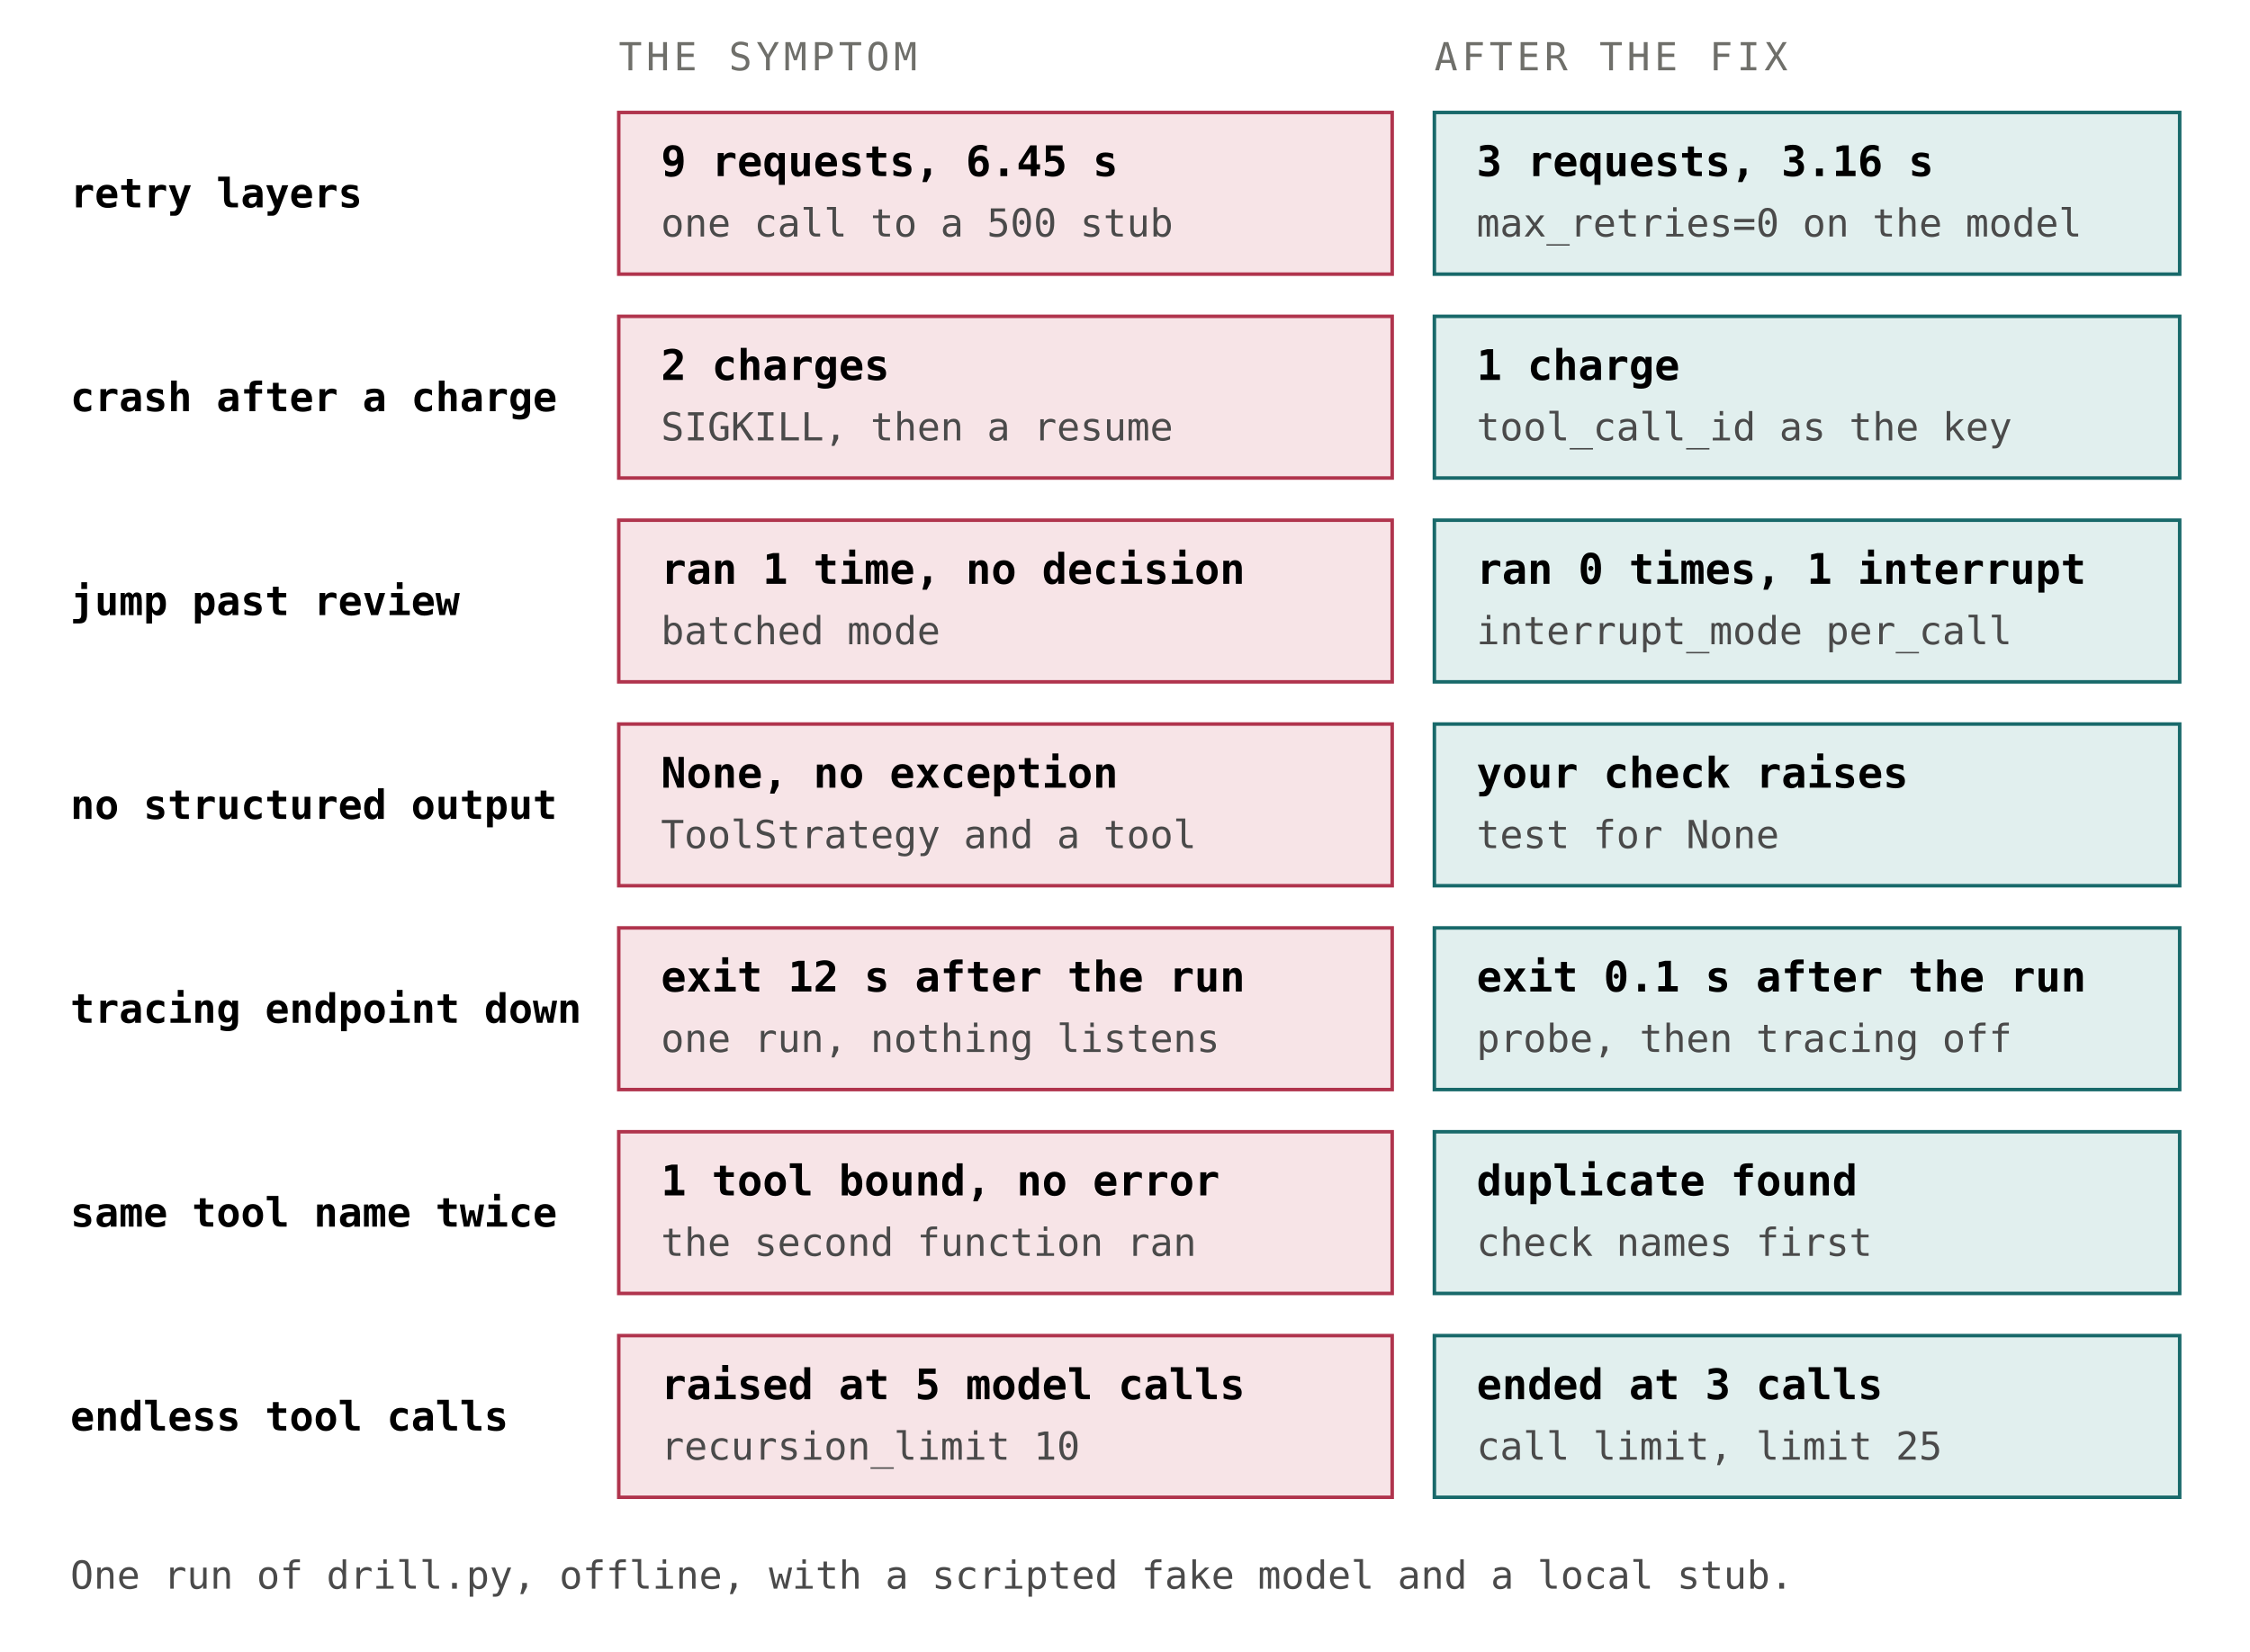
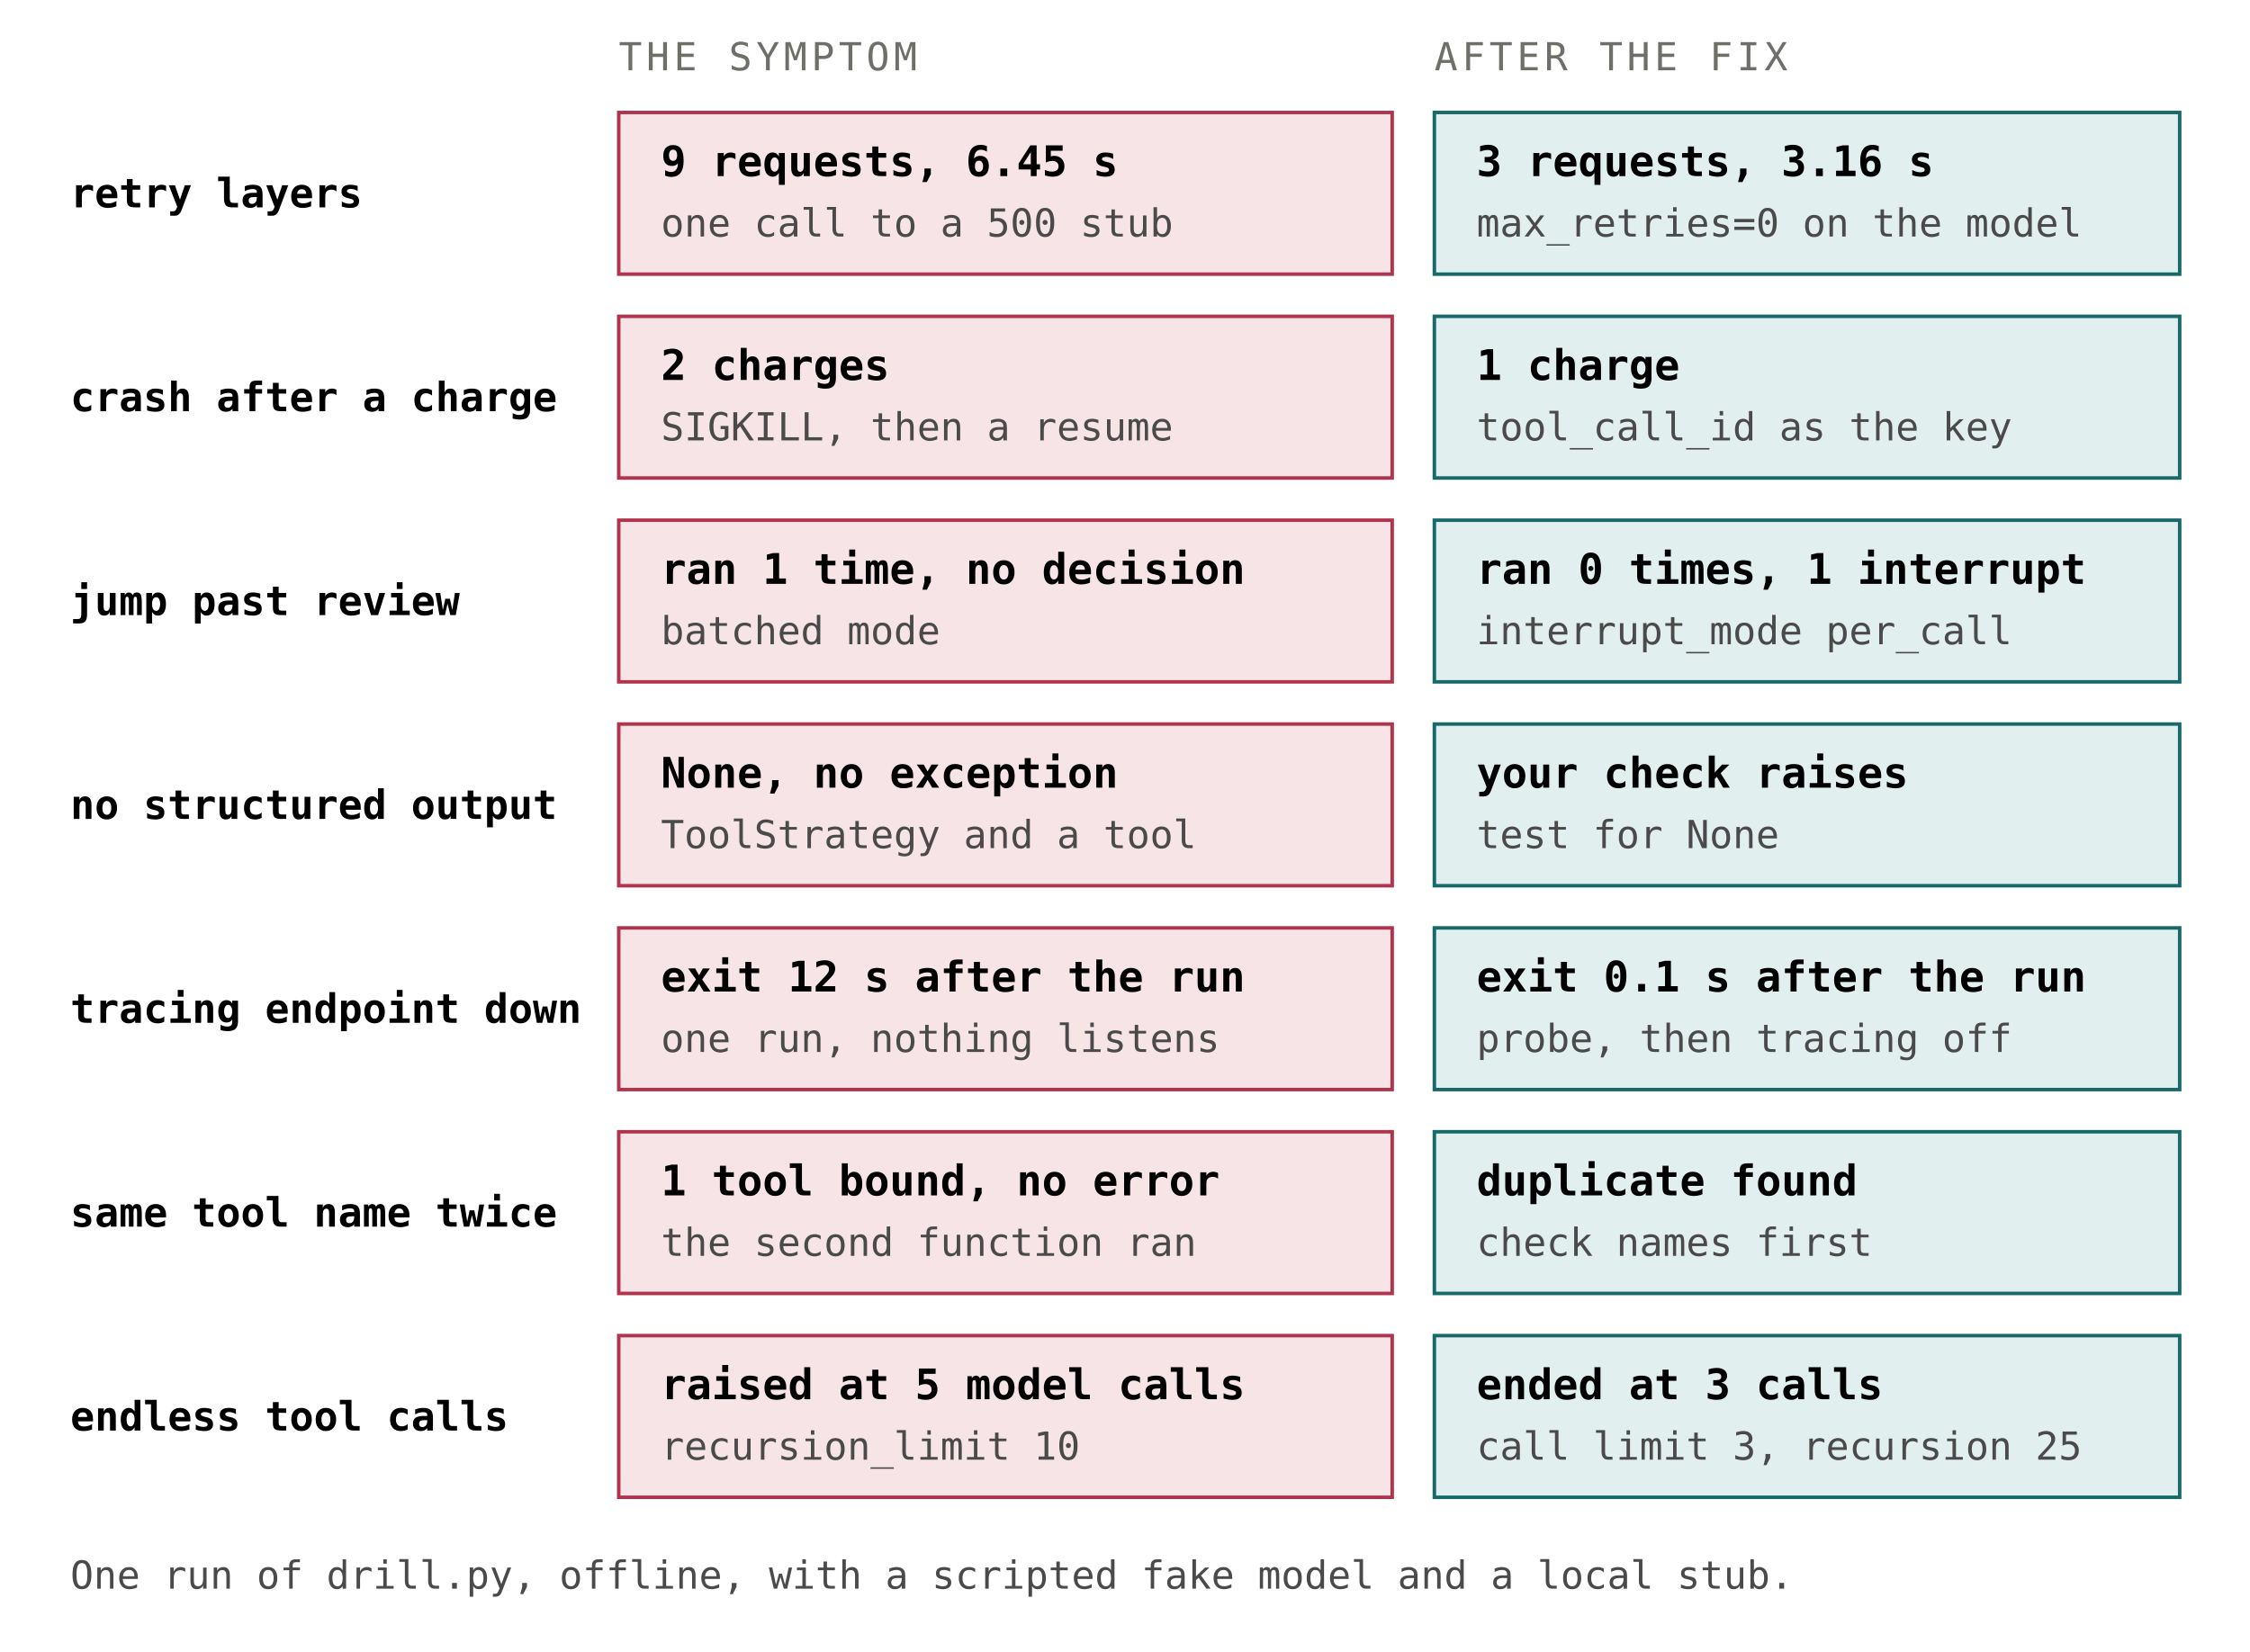
<svg xmlns="http://www.w3.org/2000/svg" viewBox="0 0 640 470" role="img" aria-labelledby="fig-8-5-title fig-8-5-desc" font-family="JetBrains Mono, ui-monospace, monospace">
  <text x="176" y="20" font-size="11" letter-spacing="1.2" fill="var(--m-ink-mute, #6f6f6a)">THE SYMPTOM</text>
  <text x="408" y="20" font-size="11" letter-spacing="1.2" fill="var(--m-ink-mute, #6f6f6a)">AFTER THE FIX</text>
  <text x="20" y="59" font-size="11.5" font-weight="700">retry layers</text>
  <rect x="176" y="32" width="220" height="46" fill="var(--m-rose-fill, #f7e4e7)" stroke="var(--m-rose-ink, #b0344d)" />
  <text x="188" y="50.1" font-size="12" font-weight="700">9 requests, 6.45 s</text>
  <text x="188" y="67.3" font-size="11" class="m-serif" fill="var(--m-ink-soft, #4a4a4a)">one call to a 500 stub</text>
  <rect x="408" y="32" width="212" height="46" fill="var(--m-teal-fill, #e1efee)" stroke="var(--m-teal-ink, #18696a)" />
  <text x="420" y="50.1" font-size="12" font-weight="700">3 requests, 3.16 s</text>
  <text x="420" y="67.3" font-size="11" class="m-serif" fill="var(--m-ink-soft, #4a4a4a)">max_retries=0 on the model</text>
  <text x="20" y="117" font-size="11.5" font-weight="700">crash after a charge</text>
  <rect x="176" y="90" width="220" height="46" fill="var(--m-rose-fill, #f7e4e7)" stroke="var(--m-rose-ink, #b0344d)" />
  <text x="188" y="108.1" font-size="12" font-weight="700">2 charges</text>
  <text x="188" y="125.3" font-size="11" class="m-serif" fill="var(--m-ink-soft, #4a4a4a)">SIGKILL, then a resume</text>
  <rect x="408" y="90" width="212" height="46" fill="var(--m-teal-fill, #e1efee)" stroke="var(--m-teal-ink, #18696a)" />
  <text x="420" y="108.1" font-size="12" font-weight="700">1 charge</text>
  <text x="420" y="125.3" font-size="11" class="m-serif" fill="var(--m-ink-soft, #4a4a4a)">tool_call_id as the key</text>
  <text x="20" y="175" font-size="11.5" font-weight="700">jump past review</text>
  <rect x="176" y="148" width="220" height="46" fill="var(--m-rose-fill, #f7e4e7)" stroke="var(--m-rose-ink, #b0344d)" />
  <text x="188" y="166.1" font-size="12" font-weight="700">ran 1 time, no decision</text>
  <text x="188" y="183.3" font-size="11" class="m-serif" fill="var(--m-ink-soft, #4a4a4a)">batched mode</text>
  <rect x="408" y="148" width="212" height="46" fill="var(--m-teal-fill, #e1efee)" stroke="var(--m-teal-ink, #18696a)" />
  <text x="420" y="166.1" font-size="12" font-weight="700">ran 0 times, 1 interrupt</text>
  <text x="420" y="183.3" font-size="11" class="m-serif" fill="var(--m-ink-soft, #4a4a4a)">interrupt_mode per_call</text>
  <text x="20" y="233" font-size="11.5" font-weight="700">no structured output</text>
  <rect x="176" y="206" width="220" height="46" fill="var(--m-rose-fill, #f7e4e7)" stroke="var(--m-rose-ink, #b0344d)" />
  <text x="188" y="224.1" font-size="12" font-weight="700">None, no exception</text>
  <text x="188" y="241.3" font-size="11" class="m-serif" fill="var(--m-ink-soft, #4a4a4a)">ToolStrategy and a tool</text>
  <rect x="408" y="206" width="212" height="46" fill="var(--m-teal-fill, #e1efee)" stroke="var(--m-teal-ink, #18696a)" />
  <text x="420" y="224.1" font-size="12" font-weight="700">your check raises</text>
  <text x="420" y="241.3" font-size="11" class="m-serif" fill="var(--m-ink-soft, #4a4a4a)">test for None</text>
  <text x="20" y="291" font-size="11.5" font-weight="700">tracing endpoint down</text>
  <rect x="176" y="264" width="220" height="46" fill="var(--m-rose-fill, #f7e4e7)" stroke="var(--m-rose-ink, #b0344d)" />
  <text x="188" y="282.1" font-size="12" font-weight="700">exit 12 s after the run</text>
  <text x="188" y="299.3" font-size="11" class="m-serif" fill="var(--m-ink-soft, #4a4a4a)">one run, nothing listens</text>
  <rect x="408" y="264" width="212" height="46" fill="var(--m-teal-fill, #e1efee)" stroke="var(--m-teal-ink, #18696a)" />
  <text x="420" y="282.1" font-size="12" font-weight="700">exit 0.1 s after the run</text>
  <text x="420" y="299.3" font-size="11" class="m-serif" fill="var(--m-ink-soft, #4a4a4a)">probe, then tracing off</text>
  <text x="20" y="349" font-size="11.5" font-weight="700">same tool name twice</text>
  <rect x="176" y="322" width="220" height="46" fill="var(--m-rose-fill, #f7e4e7)" stroke="var(--m-rose-ink, #b0344d)" />
  <text x="188" y="340.1" font-size="12" font-weight="700">1 tool bound, no error</text>
  <text x="188" y="357.3" font-size="11" class="m-serif" fill="var(--m-ink-soft, #4a4a4a)">the second function ran</text>
  <rect x="408" y="322" width="212" height="46" fill="var(--m-teal-fill, #e1efee)" stroke="var(--m-teal-ink, #18696a)" />
  <text x="420" y="340.1" font-size="12" font-weight="700">duplicate found</text>
  <text x="420" y="357.3" font-size="11" class="m-serif" fill="var(--m-ink-soft, #4a4a4a)">check names first</text>
  <text x="20" y="407" font-size="11.5" font-weight="700">endless tool calls</text>
  <rect x="176" y="380" width="220" height="46" fill="var(--m-rose-fill, #f7e4e7)" stroke="var(--m-rose-ink, #b0344d)" />
  <text x="188" y="398.1" font-size="12" font-weight="700">raised at 5 model calls</text>
  <text x="188" y="415.3" font-size="11" class="m-serif" fill="var(--m-ink-soft, #4a4a4a)">recursion_limit 10</text>
  <rect x="408" y="380" width="212" height="46" fill="var(--m-teal-fill, #e1efee)" stroke="var(--m-teal-ink, #18696a)" />
  <text x="420" y="398.1" font-size="12" font-weight="700">ended at 3 calls</text>
-   <text x="420" y="415.3" font-size="11" class="m-serif" fill="var(--m-ink-soft, #4a4a4a)">call limit, limit 25</text>
+   <text x="420" y="415.3" font-size="11" class="m-serif" fill="var(--m-ink-soft, #4a4a4a)">call limit 3, recursion 25</text>
  <text x="20" y="452" font-size="11" class="m-serif" fill="var(--m-ink-soft, #4a4a4a)">One run of drill.py, offline, with a scripted fake model and a local stub.</text>
</svg>
